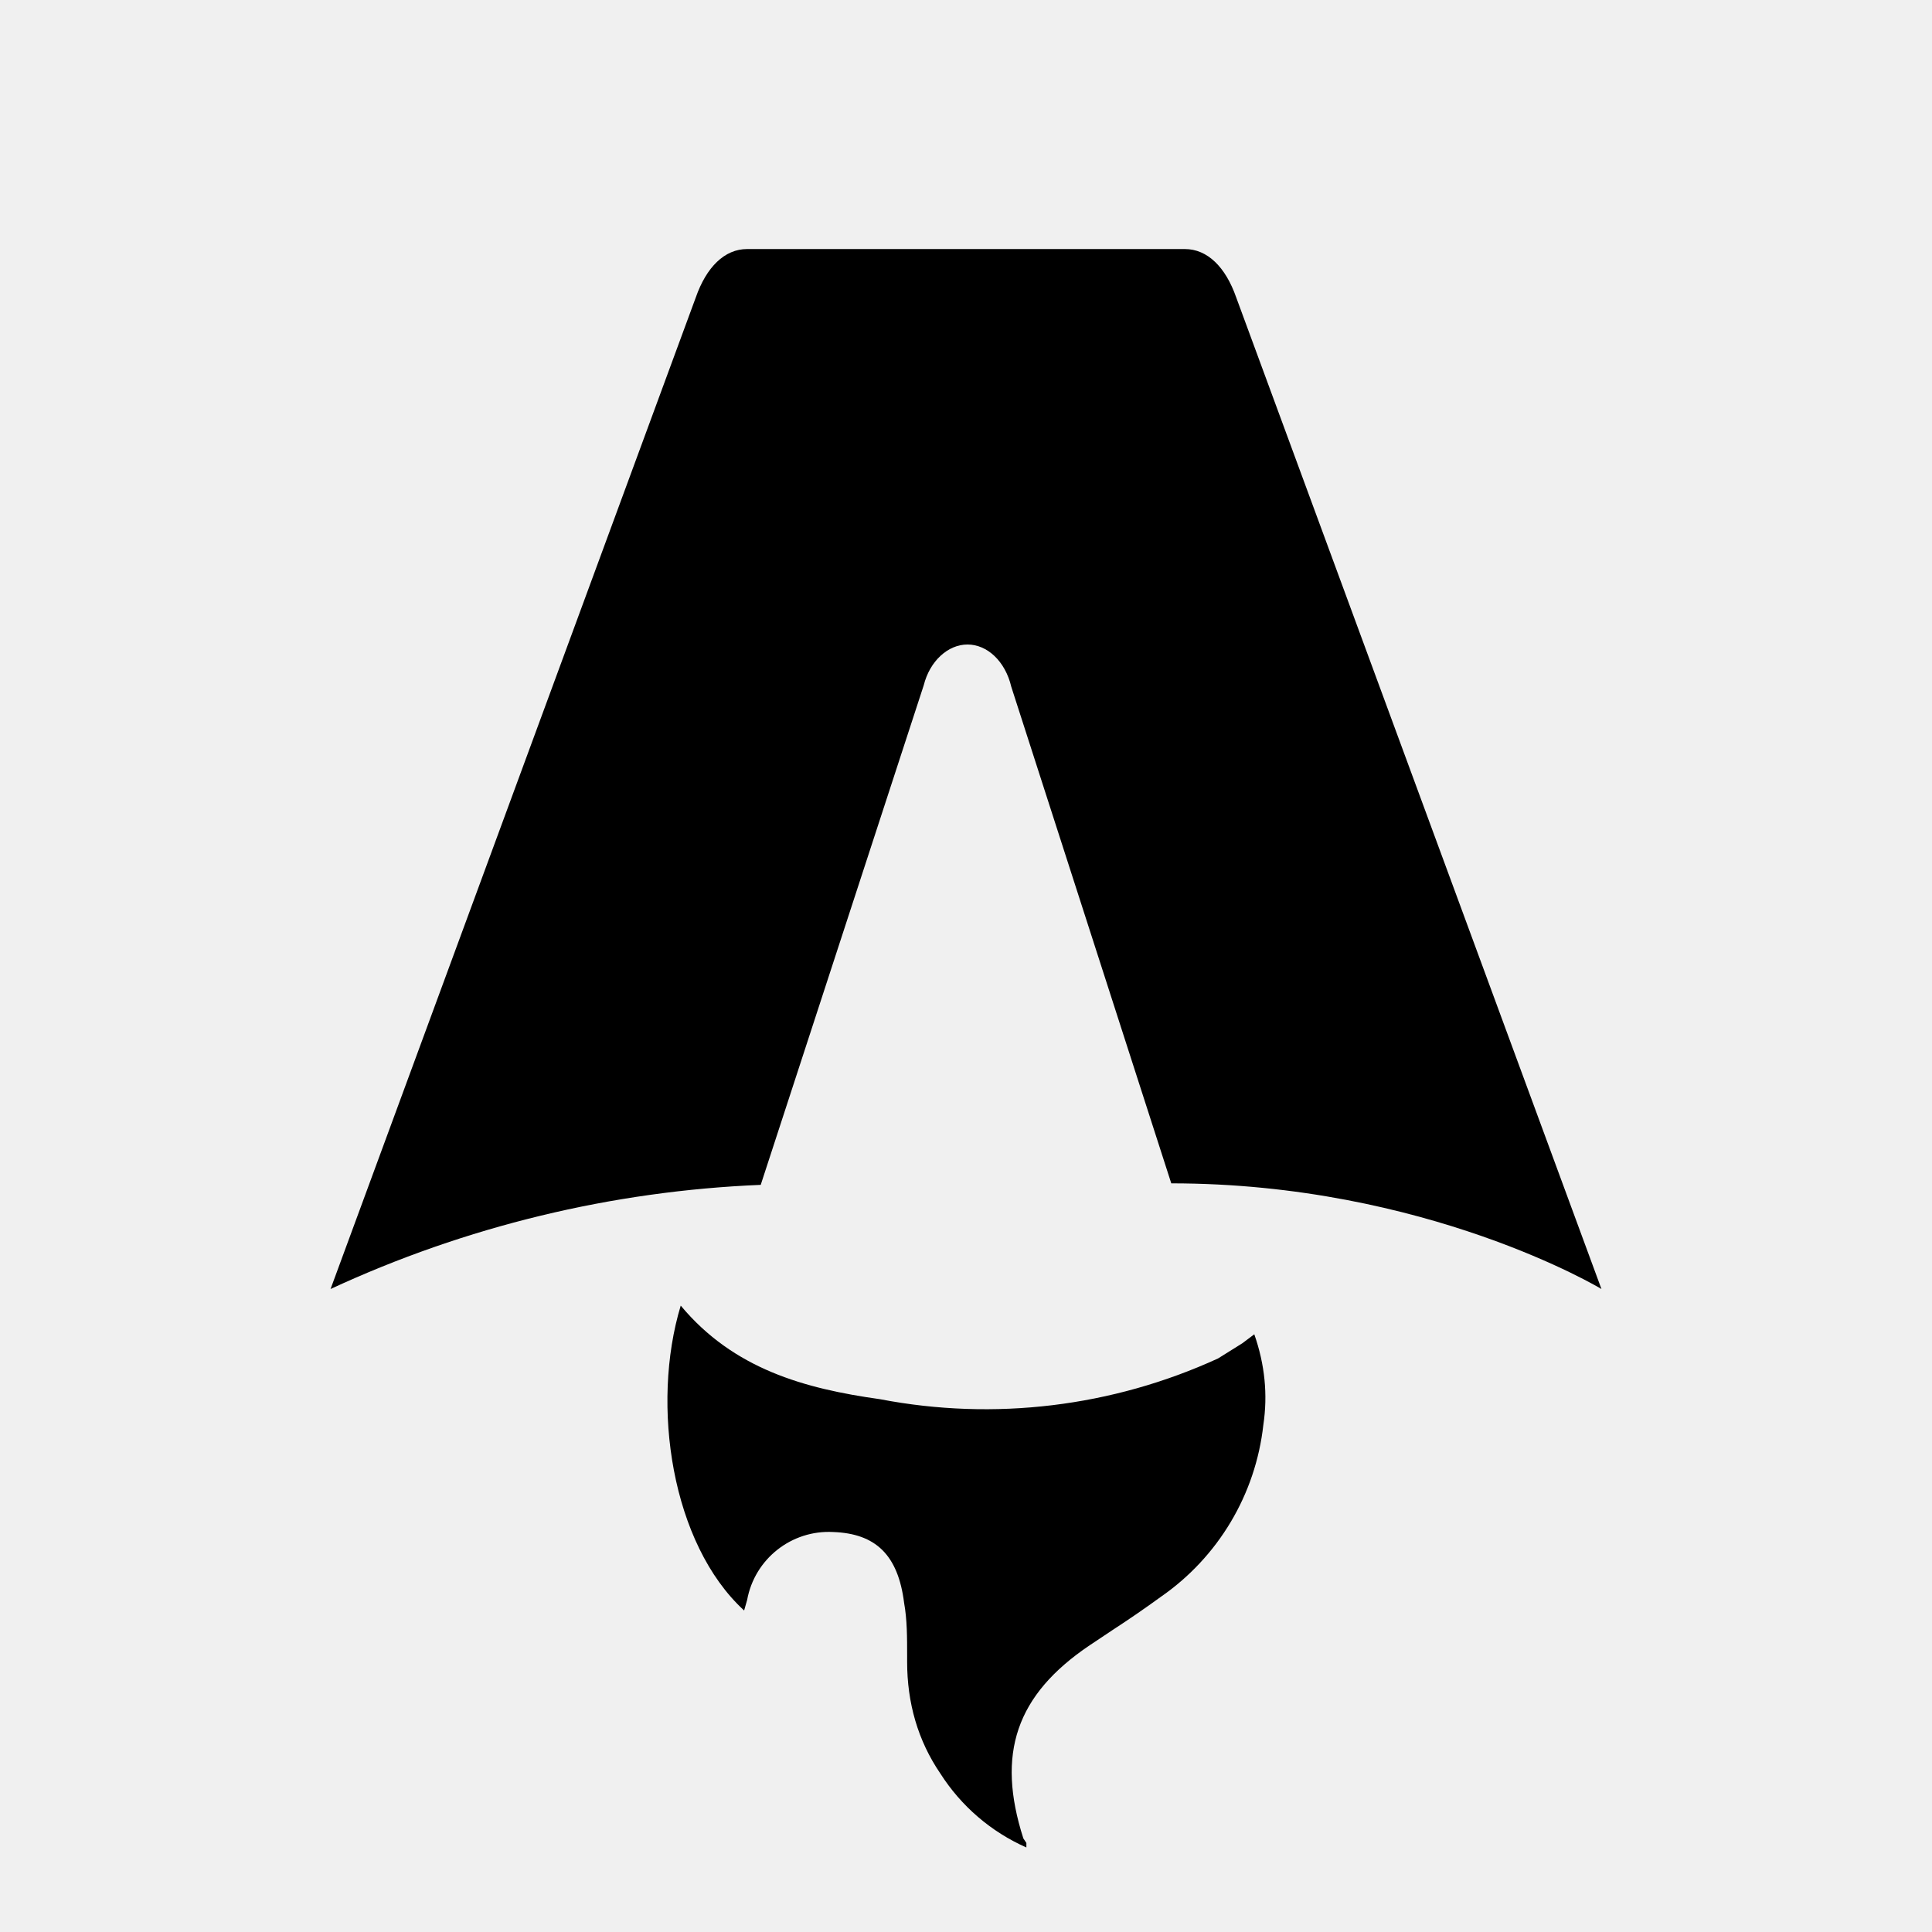
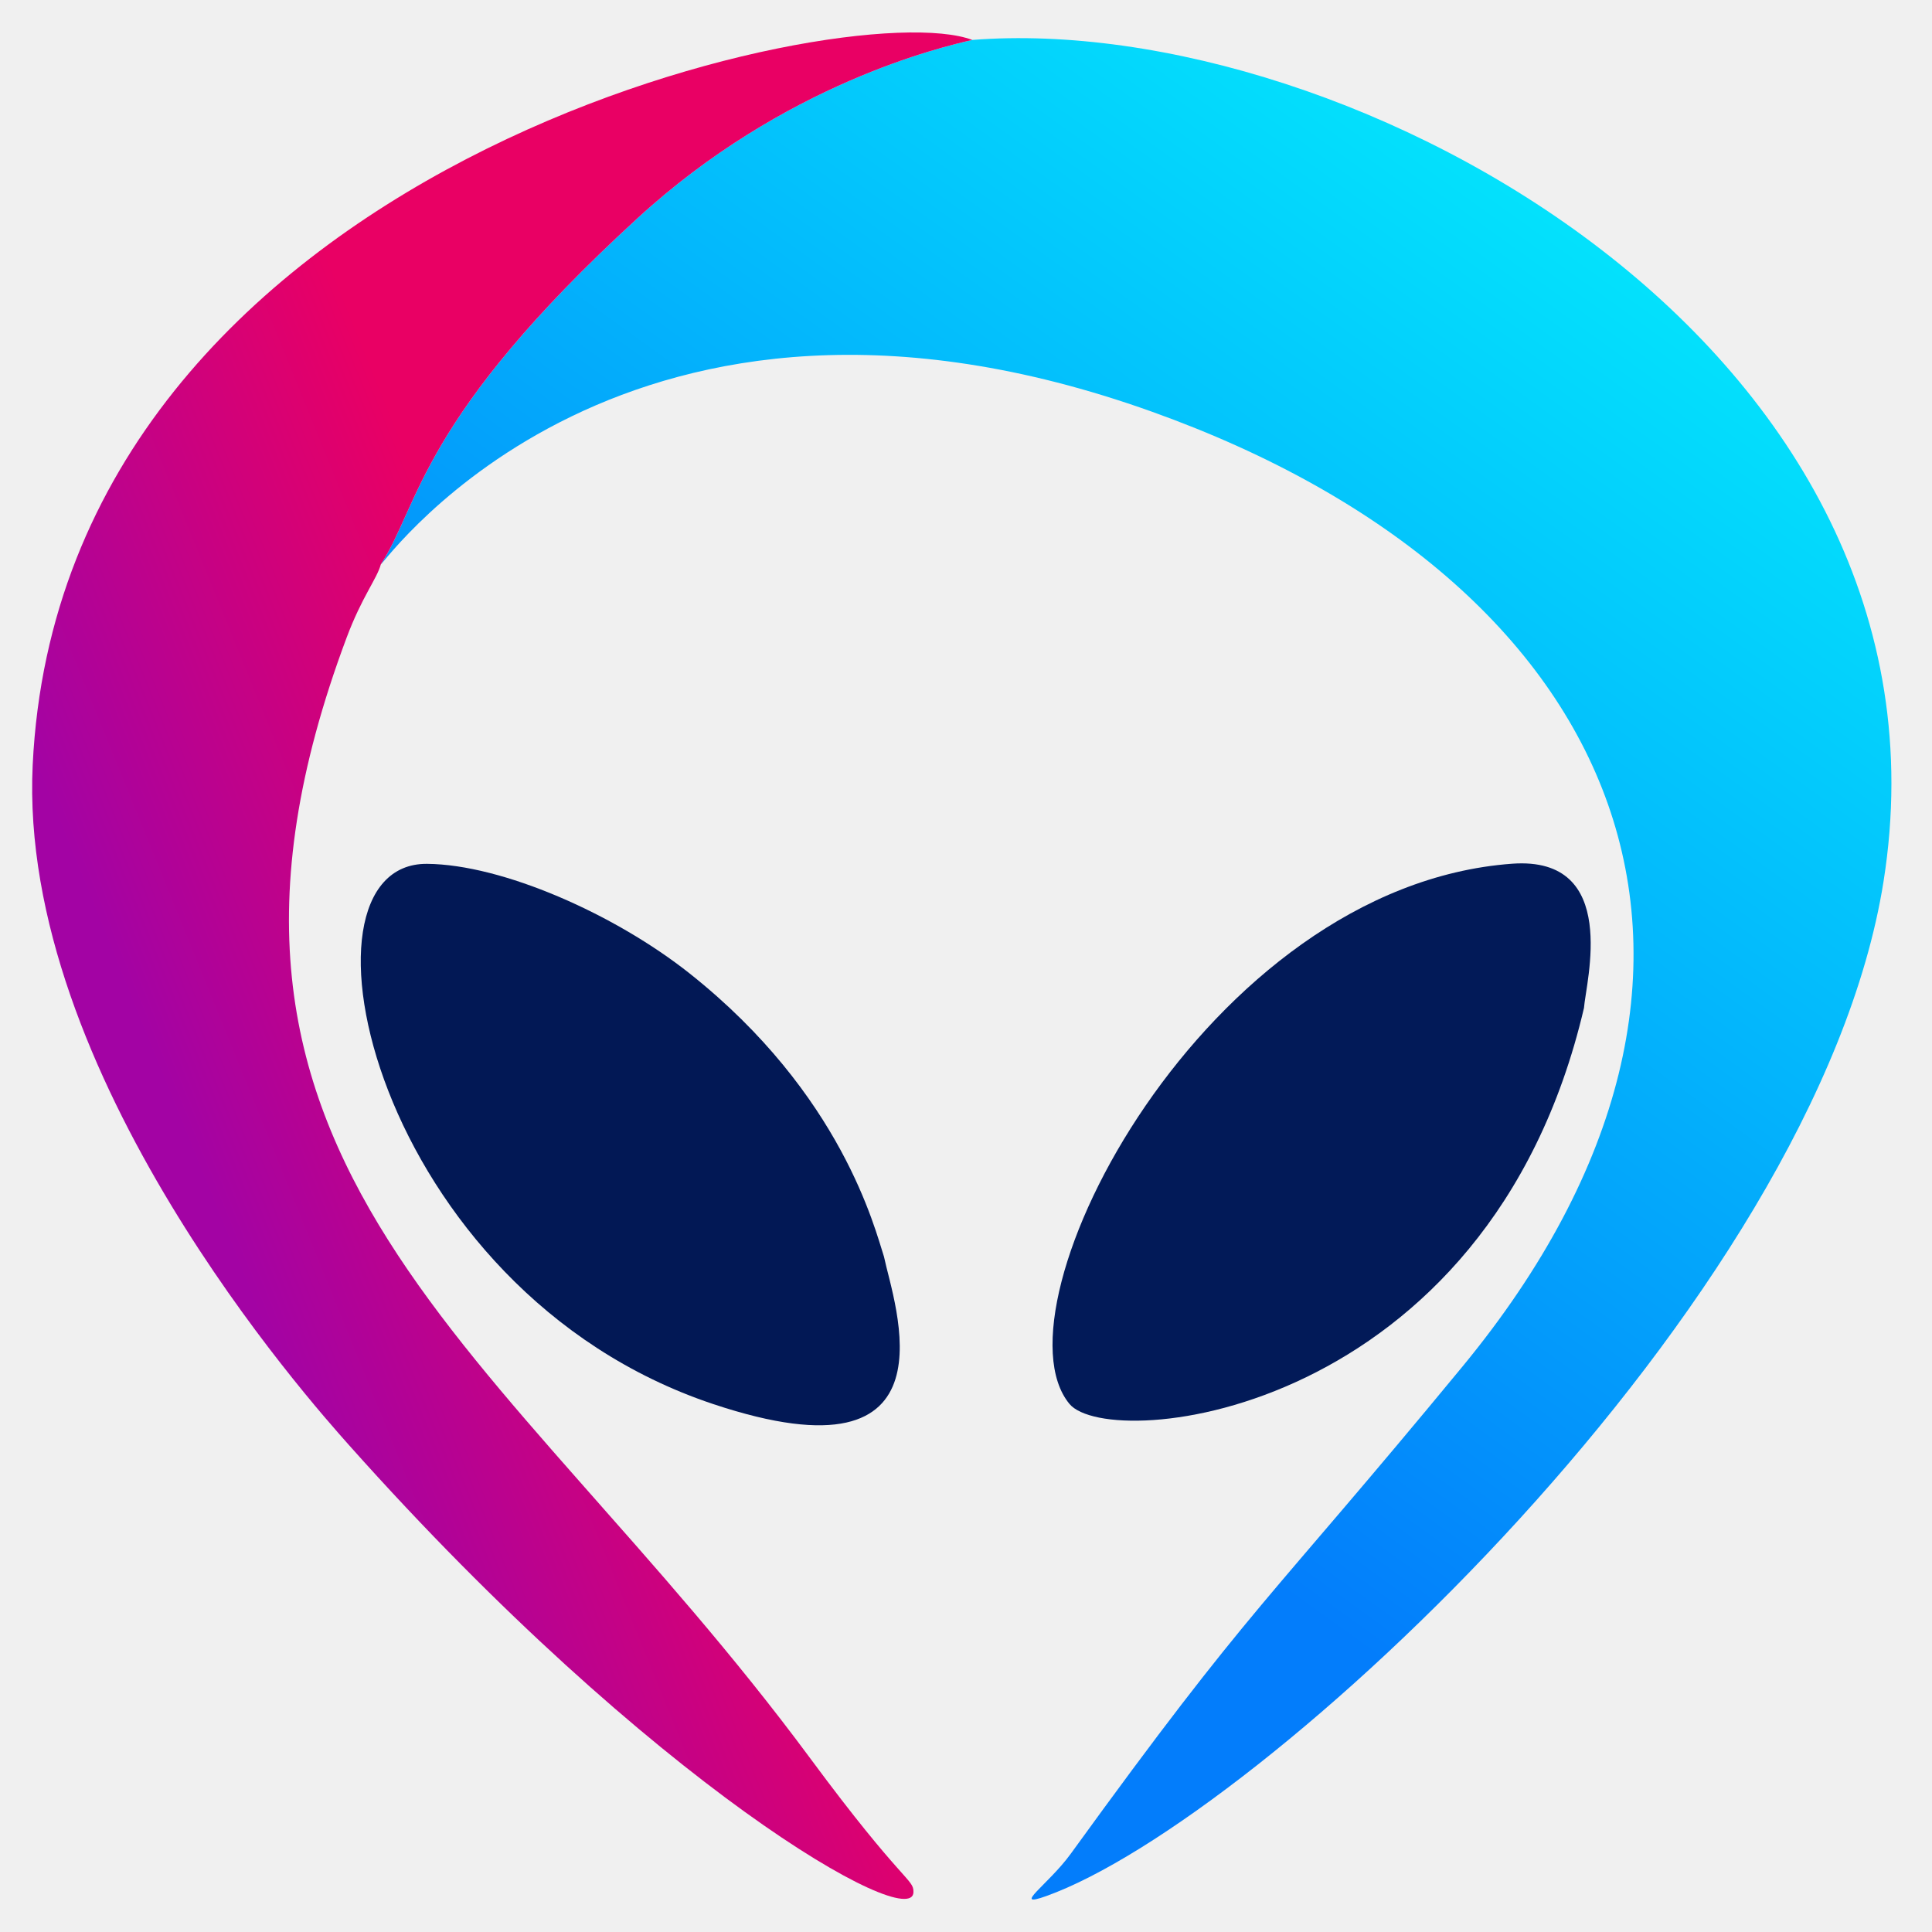
- <svg xmlns="http://www.w3.org/2000/svg" fill="none" viewBox="0 0 128 128">
-   <path d="M50.4 78.5a75.1 75.1 0 0 0-28.5 6.9l24.2-65.7c.7-2 1.9-3.2 3.4-3.2h29c1.5 0 2.7 1.2 3.4 3.2l24.2 65.7s-11.6-7-28.5-7L67 45.5c-.4-1.7-1.6-2.8-2.9-2.8-1.3 0-2.5 1.1-2.9 2.7L50.4 78.5Zm-1.1 28.2Zm-4.2-20.2c-2 6.6-.6 15.8 4.2 20.2a17.5 17.5 0 0 1 .2-.7 5.5 5.5 0 0 1 5.7-4.5c2.8.1 4.3 1.5 4.7 4.7.2 1.1.2 2.3.2 3.5v.4c0 2.7.7 5.2 2.2 7.4a13 13 0 0 0 5.7 4.9v-.3l-.2-.3c-1.8-5.6-.5-9.5 4.4-12.8l1.5-1a73 73 0 0 0 3.2-2.2 16 16 0 0 0 6.8-11.4c.3-2 .1-4-.6-6l-.8.6-1.6 1a37 37 0 0 1-22.4 2.7c-5-.7-9.7-2-13.2-6.2Z" />
-   <style>
-         path { fill: #000; }
-         @media (prefers-color-scheme: dark) {
-             path { fill: #FFF; }
-         }
-     </style>
+ <svg xmlns="http://www.w3.org/2000/svg" width="64" height="64" viewBox="78 285 510 510" style="fill-rule:evenodd;clip-rule:evenodd;stroke-linejoin:round;stroke-miterlimit:2;">
+   <g>
+     <path d="M334.659,295.541c99.444,-7.785 262.911,81.199 240.55,222.129c-17.746,111.849 -164.876,247.729 -221.015,267.842c-9.397,3.367 0.541,-2.993 6.461,-11.169c48.539,-67.04 50.882,-64.904 103.404,-128.61c86.283,-104.655 43.446,-207.223 -82.045,-252.078c-138.582,-49.535 -202.185,39.559 -203.489,40.34c10.352,-15.948 10.229,-38.629 67.755,-91.386c38.826,-35.606 80.574,-45.263 88.378,-47.068Z" style="fill:url(#_Linear1);" />
+     <path d="M334.659,295.541c-7.804,1.805 -49.552,11.462 -88.378,47.068c-57.527,52.756 -57.403,75.437 -67.755,91.386c-1.022,3.774 -4.997,8.572 -9.004,19.266c-52.437,139.947 40.762,185.557 122.357,295.889c24.529,33.167 27.335,31.77 27.252,35.339c-0.255,10.866 -68.845,-28.101 -148.826,-117.816c-10.555,-11.84 -87.601,-98.264 -83.676,-179.752c7.654,-158.888 215.085,-203.885 248.03,-191.381Z" style="fill:url(#_Linear2);" />
+     <path d="M311.346,616.721c2.555,12.311 20.558,60.813 -45.062,38.922c-89.793,-29.955 -113.749,-142.909 -75.558,-142.609c19.839,0.156 49.574,13.258 69.371,28.975c40.158,31.881 48.84,67.36 51.249,74.711Z" style="fill:#021855;" />
+     <path d="M496.131,551.07c-25.212,107.725 -125.182,117.438 -135.838,104.507c-21.204,-25.73 35.887,-136.642 116.843,-142.575c28.661,-2.1 19.472,31.34 18.995,38.068Z" style="fill:#021a58;" />
+   </g>
+   <defs>
+     <linearGradient id="_Linear1" x1="0" y1="0" x2="1" y2="0" gradientUnits="userSpaceOnUse" gradientTransform="matrix(198.3746,-273.8288,337.4201,244.4432,291.0362,614.7701)">
+       <stop offset="0" style="stop-color:#037dfb;stop-opacity:1" />
+       <stop offset="1" style="stop-color:#03e2fc;stop-opacity:1" />
+     </linearGradient>
+     <linearGradient id="_Linear2" x1="0" y1="0" x2="1" y2="0" gradientUnits="userSpaceOnUse" gradientTransform="matrix(-113.8705,46.38963,-92.09629,-226.0645,241.2721,540.7498)">
+       <stop offset="0" style="stop-color:#e90064;stop-opacity:1" />
+       <stop offset="1" style="stop-color:#a303a4;stop-opacity:1" />
+     </linearGradient>
+   </defs>
</svg>
